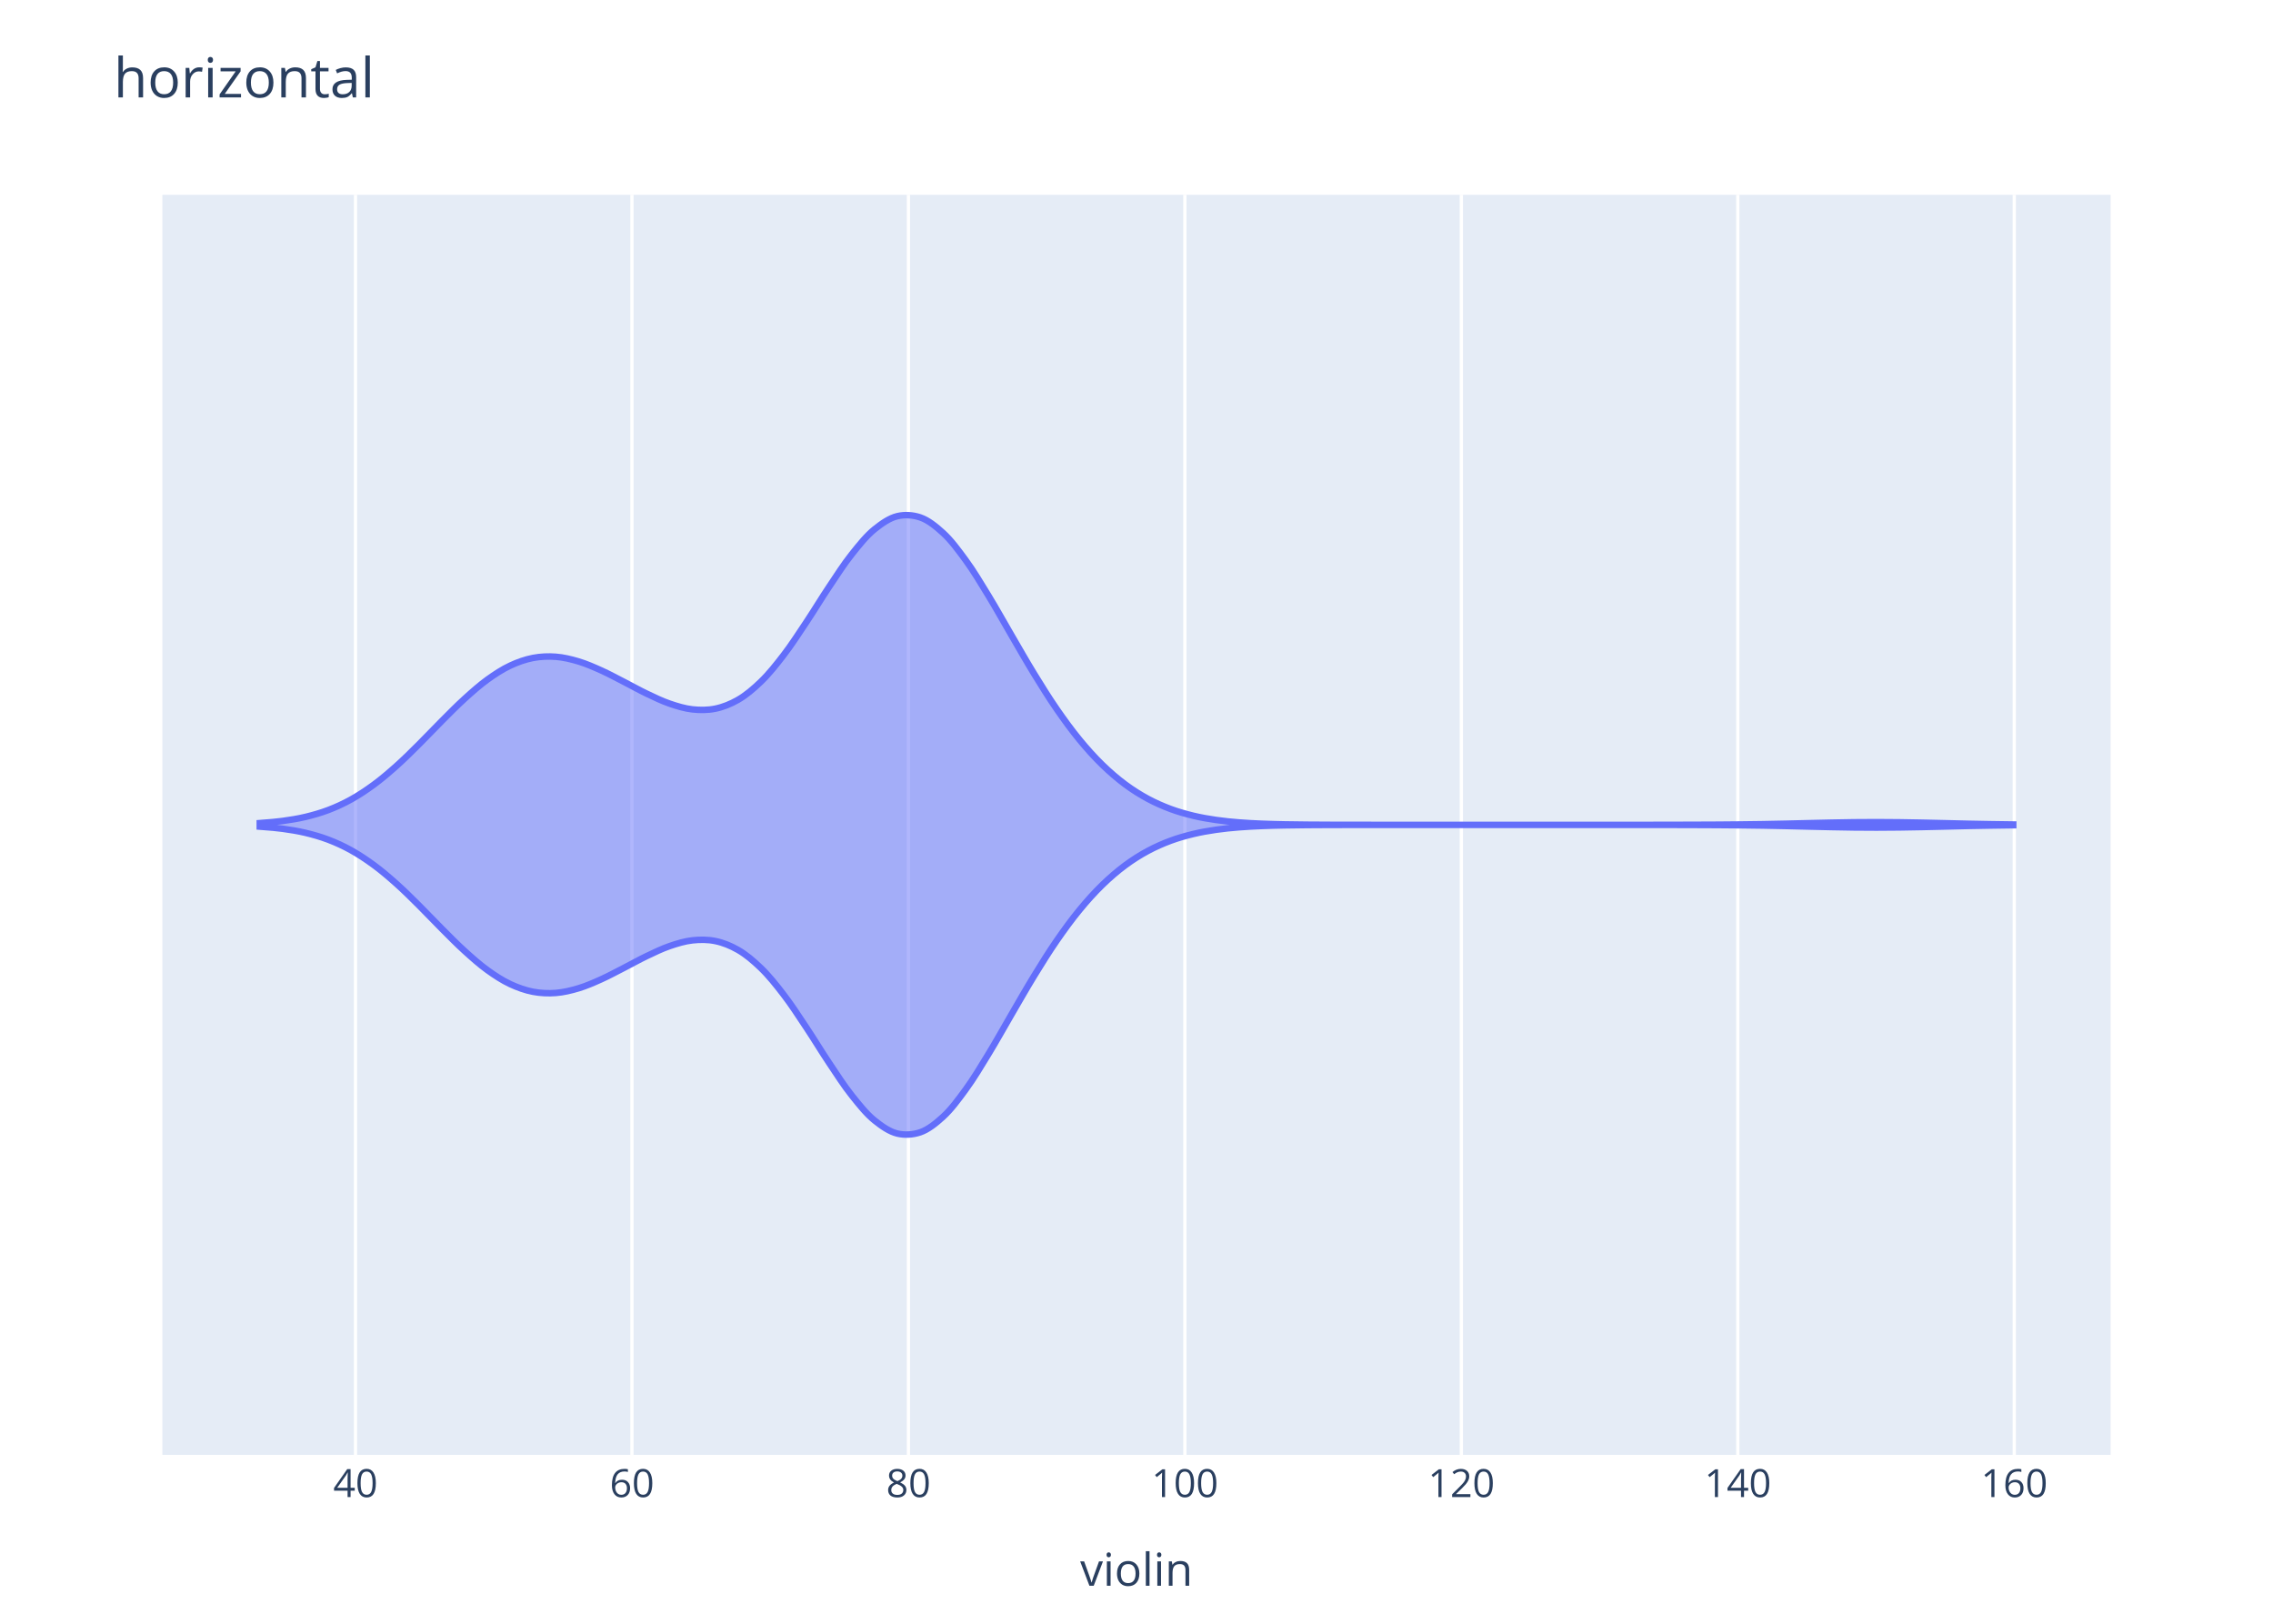
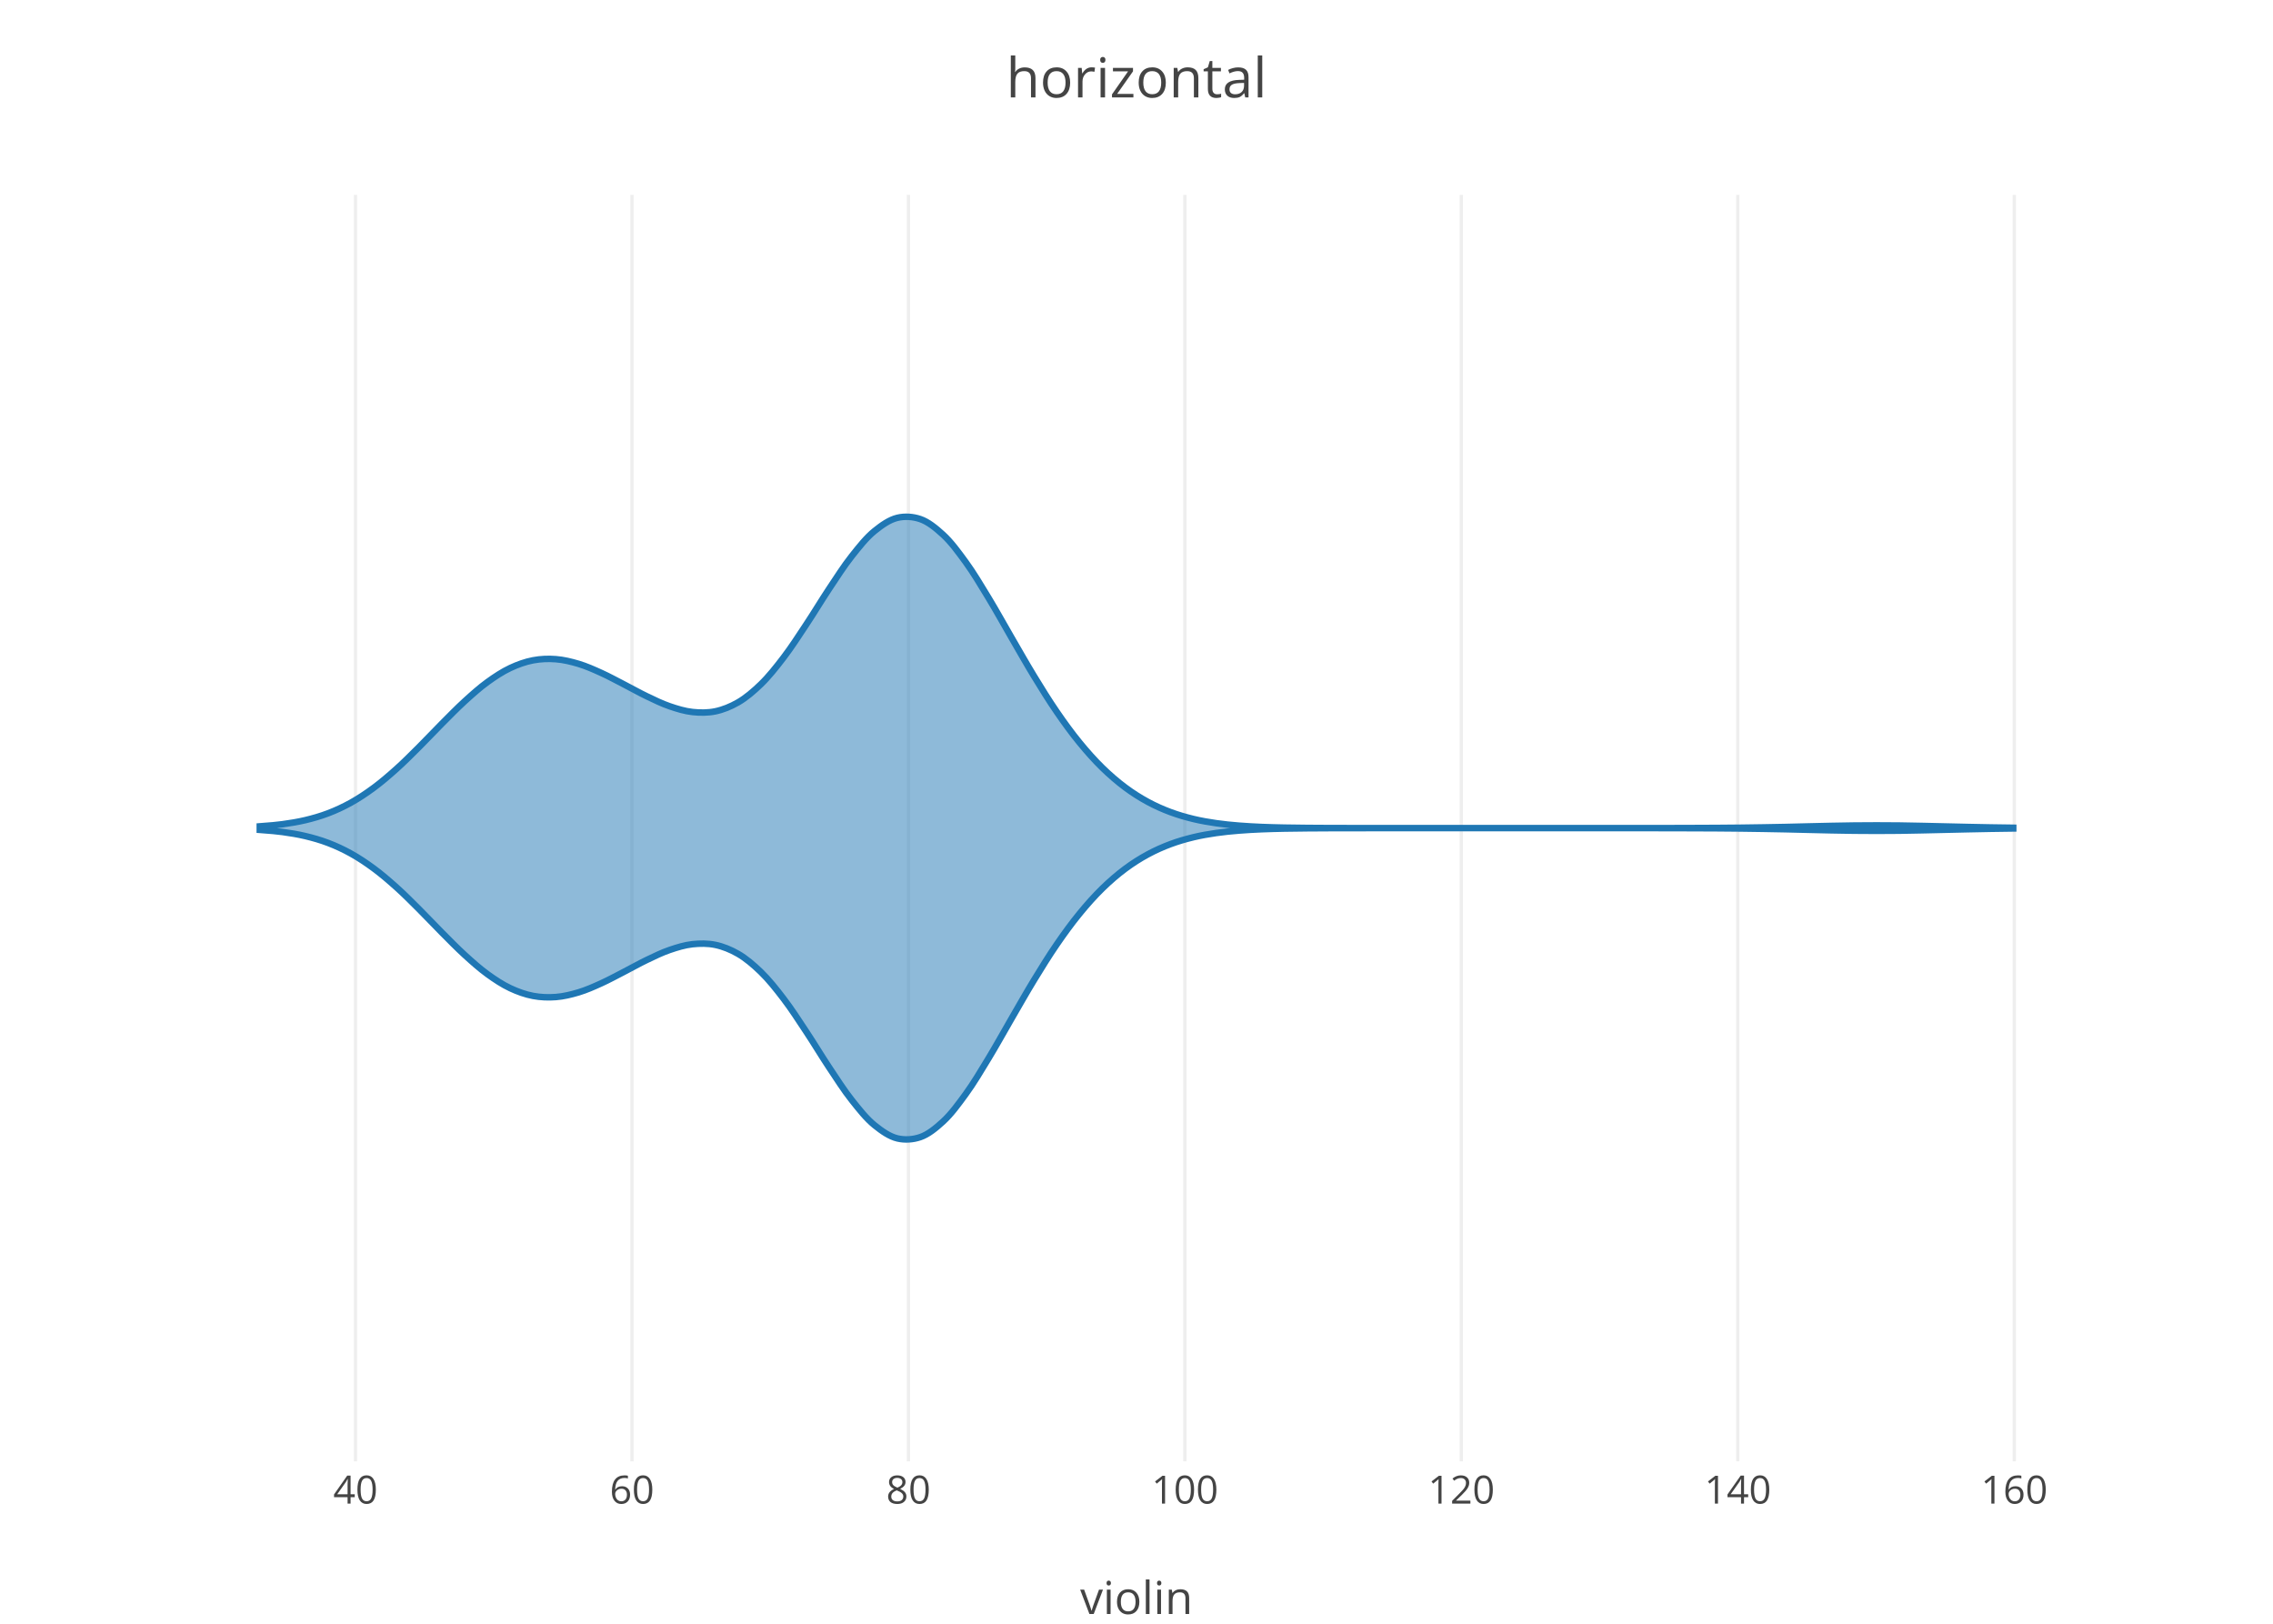
<svg xmlns="http://www.w3.org/2000/svg" class="main-svg" width="700" height="500" viewBox="0 0 700 500">
  <rect x="0" y="0" width="700" height="500" style="fill: rgb(255, 255, 255); fill-opacity: 1;" />
  <defs id="id-1">
    <g class="clips">
      <clipPath id="id-2" class="plotclip">
-         <rect width="600" height="388" />
+         <rect width="600" height="390" />
      </clipPath>
      <clipPath class="axesclip" id="id-3">
        <rect x="50" y="0" width="600" height="500" />
      </clipPath>
      <clipPath class="axesclip" id="id-4">
-         <rect x="0" y="60" width="700" height="388" />
+         <rect x="0" y="60" width="700" height="390" />
      </clipPath>
      <clipPath class="axesclip" id="id-5">
-         <rect x="50" y="60" width="600" height="388" />
+         <rect x="50" y="60" width="600" height="390" />
      </clipPath>
    </g>
    <g class="gradients" />
  </defs>
-   <g class="bglayer">
-     <rect class="bg" x="50" y="60" width="600" height="388" style="fill: rgb(229, 236, 246); fill-opacity: 1; stroke-width: 0;" />
-   </g>
+   <g class="bglayer" />
  <g class="layer-below">
    <g class="imagelayer" />
    <g class="shapelayer" />
  </g>
  <g class="cartesianlayer">
    <g class="subplot xy">
      <g class="layer-subplot">
        <g class="shapelayer" />
        <g class="imagelayer" />
      </g>
      <g class="gridlayer">
        <g class="x">
-           <path class="xgrid crisp" transform="translate(109.48,0)" d="M0,60v388" style="stroke: rgb(255, 255, 255); stroke-opacity: 1; stroke-width: 1px;" />
-           <path class="xgrid crisp" transform="translate(194.62,0)" d="M0,60v388" style="stroke: rgb(255, 255, 255); stroke-opacity: 1; stroke-width: 1px;" />
-           <path class="xgrid crisp" transform="translate(279.76,0)" d="M0,60v388" style="stroke: rgb(255, 255, 255); stroke-opacity: 1; stroke-width: 1px;" />
-           <path class="xgrid crisp" transform="translate(364.9,0)" d="M0,60v388" style="stroke: rgb(255, 255, 255); stroke-opacity: 1; stroke-width: 1px;" />
-           <path class="xgrid crisp" transform="translate(450.04,0)" d="M0,60v388" style="stroke: rgb(255, 255, 255); stroke-opacity: 1; stroke-width: 1px;" />
-           <path class="xgrid crisp" transform="translate(535.18,0)" d="M0,60v388" style="stroke: rgb(255, 255, 255); stroke-opacity: 1; stroke-width: 1px;" />
-           <path class="xgrid crisp" transform="translate(620.32,0)" d="M0,60v388" style="stroke: rgb(255, 255, 255); stroke-opacity: 1; stroke-width: 1px;" />
+           <path class="xgrid crisp" transform="translate(109.48,0)" d="M0,60v390" style="stroke: rgb(238, 238, 238); stroke-opacity: 1; stroke-width: 1px;" />
+           <path class="xgrid crisp" transform="translate(194.62,0)" d="M0,60v390" style="stroke: rgb(238, 238, 238); stroke-opacity: 1; stroke-width: 1px;" />
+           <path class="xgrid crisp" transform="translate(279.76,0)" d="M0,60v390" style="stroke: rgb(238, 238, 238); stroke-opacity: 1; stroke-width: 1px;" />
+           <path class="xgrid crisp" transform="translate(364.9,0)" d="M0,60v390" style="stroke: rgb(238, 238, 238); stroke-opacity: 1; stroke-width: 1px;" />
+           <path class="xgrid crisp" transform="translate(450.04,0)" d="M0,60v390" style="stroke: rgb(238, 238, 238); stroke-opacity: 1; stroke-width: 1px;" />
+           <path class="xgrid crisp" transform="translate(535.18,0)" d="M0,60v390" style="stroke: rgb(238, 238, 238); stroke-opacity: 1; stroke-width: 1px;" />
+           <path class="xgrid crisp" transform="translate(620.32,0)" d="M0,60v390" style="stroke: rgb(238, 238, 238); stroke-opacity: 1; stroke-width: 1px;" />
        </g>
        <g class="y" />
      </g>
      <g class="zerolinelayer" />
      <path class="xlines-below" />
      <path class="ylines-below" />
      <g class="overlines-below" />
      <g class="xaxislayer-below" />
      <g class="yaxislayer-below" />
      <g class="overaxes-below" />
      <g class="plot" transform="translate(50,60)" clip-path="url('#id-2')">
        <g class="violinlayer mlayer">
          <g class="trace violins" style="opacity: 1;">
-             <path class="violin" d="M30,193.46Q34.68,193.12 37.01,192.8C39.36,192.48 41.71,192.11 44.03,191.56C46.38,191 48.73,190.33 51.04,189.46C53.41,188.56 55.76,187.49 58.05,186.22C60.43,184.9 62.77,183.35 65.06,181.67C67.45,179.92 69.78,177.92 72.08,175.87C74.46,173.75 76.77,171.43 79.09,169.13C81.44,166.8 83.75,164.32 86.1,161.98C88.43,159.66 90.74,157.28 93.12,155.13C95.42,153.05 97.73,150.98 100.13,149.25C102.41,147.61 104.74,146.08 107.14,144.96C109.42,143.9 111.79,143.05 114.16,142.6C116.47,142.16 118.84,142.06 121.17,142.24C123.52,142.42 125.87,142.99 128.18,143.68C130.55,144.39 132.88,145.42 135.19,146.46C137.55,147.52 139.87,148.8 142.21,149.99C144.55,151.18 146.86,152.5 149.22,153.62C151.54,154.72 153.86,155.86 156.23,156.67C158.54,157.46 160.89,158.18 163.25,158.44C165.57,158.69 167.96,158.7 170.26,158.23C172.64,157.75 175.02,156.79 177.27,155.5C179.72,154.1 182.05,152.1 184.29,149.95C186.75,147.59 189.04,144.7 191.3,141.76C193.72,138.62 196,135.07 198.31,131.61C200.68,128.06 202.95,124.27 205.32,120.73C207.63,117.28 209.9,113.71 212.34,110.65C214.59,107.83 216.85,104.97 219.35,102.96C221.56,101.19 223.93,99.52 226.36,98.94C228.62,98.4 231.14,98.57 233.38,99.32C235.84,100.15 238.19,102.07 240.39,104.07C242.9,106.35 245.15,109.44 247.4,112.51C249.85,115.85 252.12,119.68 254.42,123.44C256.8,127.34 259.09,131.49 261.43,135.5C263.76,139.49 266.07,143.57 268.44,147.44C270.74,151.19 273.05,154.91 275.45,158.38C277.73,161.68 280.06,164.88 282.47,167.81C284.74,170.57 287.07,173.17 289.48,175.51C291.75,177.71 294.09,179.74 296.49,181.52C298.77,183.21 301.12,184.7 303.51,185.98C305.8,187.21 308.15,188.24 310.52,189.12C312.83,189.98 315.18,190.63 317.53,191.2C319.85,191.76 322.2,192.16 324.55,192.5C326.88,192.84 329.22,193.06 331.56,193.25C333.89,193.44 336.23,193.55 338.57,193.65C340.91,193.75 343.24,193.8 345.58,193.85C347.92,193.9 350.26,193.92 352.6,193.94C354.94,193.96 357.27,193.97 359.61,193.98C361.95,193.99 364.28,193.99 366.62,193.99C368.96,193.99 371.3,194 373.64,194C375.98,194 378.31,194 380.65,194C382.99,194 385.32,194 387.66,194C390,194 392.34,194 394.68,194C397.02,194 399.35,194 401.69,194C404.03,194 406.36,194 408.7,194C411.04,194 413.37,194 415.71,194C418.05,194 420.39,194 422.73,194C425.07,194 427.4,194 429.74,194C432.08,194 434.41,194 436.75,194C439.09,194 441.43,194 443.77,194C446.11,194 448.44,194 450.78,194C453.12,194 455.45,194 457.79,194C460.13,194 462.47,194 464.81,193.99C467.15,193.99 469.48,193.98 471.82,193.97C474.16,193.96 476.49,193.95 478.83,193.94C481.17,193.92 483.5,193.9 485.84,193.88C488.18,193.85 490.52,193.83 492.86,193.79C495.2,193.75 497.53,193.7 499.87,193.65C502.21,193.6 504.54,193.53 506.88,193.48C509.22,193.42 511.56,193.37 513.9,193.32C516.24,193.27 518.57,193.23 520.91,193.2C523.25,193.17 525.58,193.16 527.92,193.16C530.26,193.16 532.6,193.18 534.94,193.21C537.28,193.24 539.61,193.28 541.95,193.33C544.29,193.38 546.62,193.44 548.96,193.49C551.3,193.55 553.63,193.61 555.97,193.66C558.31,193.71 560.65,193.75 562.99,193.79Q565.33,193.83 570,193.89L570,194.11Q565.33,194.17 562.99,194.21C560.65,194.25 558.31,194.29 555.97,194.34C553.63,194.39 551.3,194.45 548.96,194.51C546.62,194.56 544.29,194.62 541.95,194.67C539.61,194.72 537.28,194.76 534.94,194.79C532.6,194.82 530.26,194.84 527.92,194.84C525.58,194.84 523.25,194.83 520.91,194.8C518.57,194.77 516.24,194.73 513.9,194.68C511.56,194.63 509.22,194.58 506.88,194.52C504.54,194.47 502.21,194.4 499.87,194.35C497.53,194.3 495.2,194.25 492.86,194.21C490.52,194.17 488.18,194.15 485.84,194.12C483.5,194.1 481.17,194.08 478.83,194.06C476.49,194.05 474.16,194.04 471.82,194.03C469.48,194.02 467.15,194.01 464.81,194.01C462.47,194 460.13,194 457.79,194C455.45,194 453.12,194 450.78,194C448.44,194 446.11,194 443.77,194C441.43,194 439.09,194 436.75,194C434.41,194 432.08,194 429.74,194C427.4,194 425.07,194 422.73,194C420.39,194 418.05,194 415.71,194C413.37,194 411.04,194 408.7,194C406.36,194 404.03,194 401.69,194C399.35,194 397.02,194 394.68,194C392.34,194 390,194 387.66,194C385.32,194 382.99,194 380.65,194C378.31,194 375.98,194 373.64,194C371.3,194 368.96,194.01 366.62,194.01C364.28,194.01 361.95,194.01 359.61,194.02C357.27,194.03 354.94,194.04 352.6,194.06C350.26,194.08 347.92,194.1 345.58,194.15C343.24,194.2 340.91,194.25 338.57,194.35C336.23,194.45 333.89,194.56 331.56,194.75C329.22,194.94 326.88,195.16 324.55,195.5C322.2,195.84 319.85,196.24 317.53,196.8C315.18,197.37 312.83,198.02 310.52,198.88C308.15,199.76 305.8,200.79 303.51,202.02C301.12,203.3 298.77,204.79 296.49,206.48C294.09,208.26 291.75,210.29 289.48,212.49C287.07,214.83 284.74,217.43 282.47,220.19C280.06,223.12 277.73,226.32 275.45,229.62C273.05,233.09 270.74,236.81 268.44,240.56C266.07,244.43 263.76,248.51 261.43,252.5C259.09,256.51 256.8,260.66 254.42,264.56C252.12,268.32 249.85,272.15 247.4,275.49C245.15,278.56 242.9,281.65 240.39,283.93C238.19,285.93 235.84,287.85 233.38,288.68C231.14,289.43 228.62,289.6 226.36,289.06C223.93,288.48 221.56,286.81 219.35,285.04C216.85,283.03 214.59,280.17 212.34,277.35C209.9,274.29 207.63,270.72 205.32,267.27C202.95,263.73 200.68,259.94 198.31,256.39C196,252.93 193.72,249.38 191.3,246.24C189.04,243.3 186.75,240.41 184.29,238.05C182.05,235.9 179.72,233.9 177.27,232.5C175.02,231.21 172.64,230.25 170.26,229.77C167.96,229.3 165.57,229.31 163.25,229.56C160.89,229.82 158.54,230.54 156.23,231.33C153.86,232.14 151.54,233.28 149.22,234.38C146.86,235.5 144.55,236.82 142.21,238.01C139.87,239.2 137.55,240.48 135.19,241.54C132.88,242.58 130.55,243.61 128.18,244.32C125.87,245.01 123.52,245.58 121.17,245.76C118.84,245.94 116.47,245.84 114.16,245.4C111.79,244.95 109.42,244.1 107.14,243.04C104.74,241.92 102.41,240.39 100.13,238.75C97.73,237.02 95.42,234.95 93.12,232.87C90.74,230.72 88.43,228.34 86.1,226.02C83.75,223.68 81.44,221.2 79.09,218.87C76.77,216.57 74.46,214.25 72.08,212.13C69.78,210.08 67.45,208.08 65.06,206.33C62.77,204.65 60.43,203.1 58.05,201.78C55.76,200.51 53.41,199.44 51.04,198.54C48.73,197.67 46.38,197 44.03,196.44C41.71,195.89 39.36,195.52 37.01,195.2Q34.68,194.88 30,194.54Z" style="vector-effect: non-scaling-stroke; stroke-width: 2px; stroke: rgb(99, 110, 250); stroke-opacity: 1; fill: rgb(99, 110, 250); fill-opacity: 0.5;" />
+             <path class="violin" d="M30,194.46Q34.68,194.12 37.01,193.8C39.36,193.48 41.71,193.1 44.03,192.55C46.38,191.99 48.73,191.32 51.04,190.44C53.41,189.54 55.76,188.45 58.05,187.18C60.43,185.86 62.77,184.3 65.06,182.61C67.45,180.85 69.78,178.84 72.08,176.78C74.46,174.65 76.77,172.31 79.09,170C81.44,167.66 83.75,165.18 86.1,162.82C88.43,160.49 90.74,158.1 93.12,155.93C95.42,153.84 97.73,151.76 100.13,150.02C102.41,148.37 104.74,146.83 107.14,145.7C109.42,144.63 111.79,143.78 114.16,143.33C116.47,142.89 118.84,142.8 121.17,142.98C123.52,143.16 125.87,143.73 128.18,144.42C130.55,145.13 132.88,146.17 135.19,147.22C137.55,148.29 139.87,149.57 142.21,150.77C144.55,151.97 146.86,153.29 149.22,154.42C151.54,155.53 153.86,156.67 156.23,157.48C158.54,158.27 160.89,158.99 163.25,159.25C165.57,159.5 167.96,159.52 170.26,159.05C172.64,158.56 175.02,157.59 177.27,156.3C179.72,154.89 182.05,152.89 184.29,150.73C186.75,148.35 189.04,145.45 191.3,142.49C193.72,139.33 196,135.77 198.31,132.29C200.68,128.73 202.95,124.91 205.32,121.35C207.63,117.89 209.9,114.3 212.34,111.22C214.59,108.39 216.84,105.51 219.35,103.49C221.56,101.71 223.93,100.03 226.36,99.45C228.62,98.91 231.14,99.07 233.38,99.83C235.84,100.66 238.19,102.6 240.39,104.61C242.9,106.9 245.15,110.01 247.4,113.09C249.85,116.45 252.12,120.3 254.42,124.08C256.8,128 259.09,132.17 261.43,136.2C263.76,140.21 266.07,144.31 268.44,148.2C270.74,151.97 273.05,155.71 275.45,159.2C277.73,162.52 280.06,165.73 282.47,168.67C284.74,171.44 287.07,174.07 289.48,176.42C291.75,178.63 294.09,180.66 296.49,182.45C298.77,184.15 301.12,185.64 303.51,186.93C305.8,188.17 308.15,189.21 310.52,190.09C312.83,190.95 315.18,191.62 317.53,192.19C319.85,192.75 322.2,193.15 324.55,193.49C326.88,193.83 329.22,194.05 331.56,194.24C333.89,194.43 336.23,194.55 338.57,194.65C340.91,194.75 343.24,194.8 345.58,194.85C347.92,194.9 350.26,194.92 352.6,194.94C354.94,194.96 357.27,194.97 359.61,194.98C361.95,194.99 364.28,194.99 366.62,194.99C368.96,194.99 371.3,195 373.64,195C375.98,195 378.31,195 380.65,195C382.99,195 385.32,195 387.66,195C390,195 392.34,195 394.68,195C397.02,195 399.35,195 401.69,195C404.03,195 406.36,195 408.7,195C411.04,195 413.37,195 415.71,195C418.05,195 420.39,195 422.73,195C425.07,195 427.4,195 429.74,195C432.08,195 434.41,195 436.75,195C439.09,195 441.43,195 443.77,195C446.11,195 448.44,195 450.78,195C453.12,195 455.45,195 457.79,195C460.13,195 462.47,195 464.81,194.99C467.15,194.99 469.48,194.98 471.82,194.97C474.16,194.96 476.49,194.95 478.83,194.94C481.17,194.92 483.5,194.91 485.84,194.88C488.18,194.85 490.52,194.82 492.86,194.78C495.2,194.74 497.53,194.7 499.87,194.65C502.21,194.6 504.54,194.53 506.88,194.48C509.22,194.42 511.56,194.37 513.9,194.32C516.24,194.27 518.57,194.23 520.91,194.2C523.25,194.17 525.58,194.16 527.92,194.16C530.26,194.16 532.6,194.17 534.94,194.2C537.28,194.23 539.61,194.28 541.95,194.33C544.29,194.38 546.62,194.44 548.96,194.49C551.3,194.54 553.63,194.6 555.97,194.65C558.31,194.7 560.65,194.75 562.99,194.79Q565.33,194.83 570,194.89L570,195.11Q565.33,195.17 562.99,195.21C560.65,195.25 558.31,195.3 555.97,195.35C553.63,195.4 551.3,195.46 548.96,195.51C546.62,195.56 544.29,195.62 541.95,195.67C539.61,195.72 537.28,195.77 534.94,195.8C532.6,195.83 530.26,195.84 527.92,195.84C525.58,195.84 523.25,195.83 520.91,195.8C518.57,195.77 516.24,195.73 513.9,195.68C511.56,195.63 509.22,195.58 506.88,195.52C504.54,195.47 502.21,195.4 499.87,195.35C497.53,195.3 495.2,195.26 492.86,195.22C490.52,195.18 488.18,195.15 485.84,195.12C483.5,195.09 481.17,195.08 478.83,195.06C476.49,195.05 474.16,195.04 471.82,195.03C469.48,195.02 467.15,195.01 464.81,195.01C462.47,195 460.13,195 457.79,195C455.45,195 453.12,195 450.78,195C448.44,195 446.11,195 443.77,195C441.43,195 439.09,195 436.75,195C434.41,195 432.08,195 429.74,195C427.4,195 425.07,195 422.73,195C420.39,195 418.05,195 415.71,195C413.37,195 411.04,195 408.7,195C406.36,195 404.03,195 401.69,195C399.35,195 397.02,195 394.68,195C392.34,195 390,195 387.66,195C385.32,195 382.99,195 380.65,195C378.31,195 375.98,195 373.64,195C371.3,195 368.96,195.01 366.62,195.01C364.28,195.01 361.95,195.01 359.61,195.02C357.27,195.03 354.94,195.04 352.6,195.06C350.26,195.08 347.92,195.1 345.58,195.15C343.24,195.2 340.91,195.25 338.57,195.35C336.23,195.45 333.89,195.57 331.56,195.76C329.22,195.95 326.88,196.17 324.55,196.51C322.2,196.85 319.85,197.25 317.53,197.81C315.18,198.38 312.83,199.05 310.52,199.91C308.15,200.79 305.8,201.83 303.51,203.07C301.12,204.36 298.77,205.85 296.49,207.55C294.09,209.34 291.75,211.37 289.48,213.58C287.07,215.93 284.74,218.56 282.47,221.33C280.06,224.27 277.73,227.48 275.45,230.8C273.05,234.29 270.74,238.03 268.44,241.8C266.07,245.69 263.76,249.79 261.43,253.8C259.09,257.83 256.8,262 254.42,265.92C252.12,269.7 249.85,273.55 247.4,276.91C245.15,279.99 242.9,283.1 240.39,285.39C238.19,287.4 235.84,289.34 233.38,290.17C231.14,290.93 228.62,291.09 226.36,290.55C223.93,289.97 221.56,288.29 219.35,286.51C216.84,284.49 214.59,281.61 212.34,278.78C209.9,275.7 207.63,272.11 205.32,268.65C202.95,265.09 200.68,261.27 198.31,257.71C196,254.23 193.72,250.67 191.3,247.51C189.04,244.55 186.75,241.65 184.29,239.27C182.05,237.11 179.72,235.11 177.27,233.7C175.02,232.41 172.64,231.44 170.26,230.95C167.96,230.48 165.57,230.5 163.25,230.75C160.89,231.01 158.54,231.73 156.23,232.52C153.86,233.33 151.54,234.47 149.22,235.58C146.86,236.71 144.55,238.03 142.21,239.23C139.87,240.43 137.55,241.71 135.19,242.78C132.88,243.83 130.55,244.87 128.18,245.58C125.87,246.27 123.52,246.84 121.17,247.02C118.84,247.2 116.47,247.11 114.16,246.67C111.79,246.22 109.42,245.37 107.14,244.3C104.74,243.17 102.41,241.63 100.13,239.98C97.73,238.24 95.42,236.16 93.12,234.07C90.74,231.9 88.43,229.51 86.1,227.18C83.75,224.82 81.44,222.34 79.09,220C76.77,217.69 74.46,215.35 72.08,213.22C69.78,211.16 67.45,209.15 65.06,207.39C62.77,205.7 60.43,204.14 58.05,202.82C55.76,201.55 53.41,200.46 51.04,199.56C48.73,198.68 46.38,198.01 44.03,197.45C41.71,196.9 39.36,196.52 37.01,196.2Q34.68,195.88 30,195.54Z" style="vector-effect: non-scaling-stroke; stroke-width: 2px; stroke: rgb(31, 119, 180); stroke-opacity: 1; fill: rgb(31, 119, 180); fill-opacity: 0.5;" />
          </g>
        </g>
      </g>
      <g class="overplot" />
      <path class="xlines-above crisp" d="M0,0" style="fill: none;" />
      <path class="ylines-above crisp" d="M0,0" style="fill: none;" />
      <g class="overlines-above" />
      <g class="xaxislayer-above">
        <g class="xtick">
-           <text text-anchor="middle" x="0" y="461" transform="translate(109.48,0)" style="font-family: 'Open Sans', verdana, arial, sans-serif; font-size: 12px; fill: rgb(42, 63, 95); fill-opacity: 1; white-space: pre;">
+           <text text-anchor="middle" x="0" y="463" transform="translate(109.48,0)" style="font-family: 'Open Sans', verdana, arial, sans-serif; font-size: 12px; fill: rgb(68, 68, 68); fill-opacity: 1; white-space: pre;">
40</text>
        </g>
        <g class="xtick">
-           <text text-anchor="middle" x="0" y="461" transform="translate(194.62,0)" style="font-family: 'Open Sans', verdana, arial, sans-serif; font-size: 12px; fill: rgb(42, 63, 95); fill-opacity: 1; white-space: pre;">
+           <text text-anchor="middle" x="0" y="463" transform="translate(194.62,0)" style="font-family: 'Open Sans', verdana, arial, sans-serif; font-size: 12px; fill: rgb(68, 68, 68); fill-opacity: 1; white-space: pre;">
60</text>
        </g>
        <g class="xtick">
-           <text text-anchor="middle" x="0" y="461" transform="translate(279.76,0)" style="font-family: 'Open Sans', verdana, arial, sans-serif; font-size: 12px; fill: rgb(42, 63, 95); fill-opacity: 1; white-space: pre;">
+           <text text-anchor="middle" x="0" y="463" transform="translate(279.76,0)" style="font-family: 'Open Sans', verdana, arial, sans-serif; font-size: 12px; fill: rgb(68, 68, 68); fill-opacity: 1; white-space: pre;">
80</text>
        </g>
        <g class="xtick">
-           <text text-anchor="middle" x="0" y="461" transform="translate(364.9,0)" style="font-family: 'Open Sans', verdana, arial, sans-serif; font-size: 12px; fill: rgb(42, 63, 95); fill-opacity: 1; white-space: pre;">
+           <text text-anchor="middle" x="0" y="463" transform="translate(364.9,0)" style="font-family: 'Open Sans', verdana, arial, sans-serif; font-size: 12px; fill: rgb(68, 68, 68); fill-opacity: 1; white-space: pre;">
100</text>
        </g>
        <g class="xtick">
-           <text text-anchor="middle" x="0" y="461" transform="translate(450.04,0)" style="font-family: 'Open Sans', verdana, arial, sans-serif; font-size: 12px; fill: rgb(42, 63, 95); fill-opacity: 1; white-space: pre;">
+           <text text-anchor="middle" x="0" y="463" transform="translate(450.04,0)" style="font-family: 'Open Sans', verdana, arial, sans-serif; font-size: 12px; fill: rgb(68, 68, 68); fill-opacity: 1; white-space: pre;">
120</text>
        </g>
        <g class="xtick">
-           <text text-anchor="middle" x="0" y="461" transform="translate(535.18,0)" style="font-family: 'Open Sans', verdana, arial, sans-serif; font-size: 12px; fill: rgb(42, 63, 95); fill-opacity: 1; white-space: pre;">
+           <text text-anchor="middle" x="0" y="463" transform="translate(535.18,0)" style="font-family: 'Open Sans', verdana, arial, sans-serif; font-size: 12px; fill: rgb(68, 68, 68); fill-opacity: 1; white-space: pre;">
140</text>
        </g>
        <g class="xtick">
-           <text text-anchor="middle" x="0" y="461" transform="translate(620.32,0)" style="font-family: 'Open Sans', verdana, arial, sans-serif; font-size: 12px; fill: rgb(42, 63, 95); fill-opacity: 1; white-space: pre;">
+           <text text-anchor="middle" x="0" y="463" transform="translate(620.32,0)" style="font-family: 'Open Sans', verdana, arial, sans-serif; font-size: 12px; fill: rgb(68, 68, 68); fill-opacity: 1; white-space: pre;">
160</text>
        </g>
      </g>
      <g class="yaxislayer-above">
        <g class="ytick">
-           <text text-anchor="end" x="49" y="4.2" transform="translate(0,254)" style="font-family: 'Open Sans', verdana, arial, sans-serif; font-size: 12px; fill: rgb(42, 63, 95); fill-opacity: 1; white-space: pre;">
+           <text text-anchor="end" x="49" y="4.2" transform="translate(0,255)" style="font-family: 'Open Sans', verdana, arial, sans-serif; font-size: 12px; fill: rgb(68, 68, 68); fill-opacity: 1; white-space: pre;">
</text>
        </g>
      </g>
      <g class="overaxes-above" />
    </g>
  </g>
  <g class="polarlayer" />
  <g class="ternarylayer" />
  <g class="geolayer" />
  <g class="funnelarealayer" />
  <g class="pielayer" />
  <g class="treemaplayer" />
  <g class="sunburstlayer" />
  <g class="glimages" />
  <defs id="id-6">
    <g class="clips" />
  </defs>
  <g class="layer-above">
    <g class="imagelayer" />
    <g class="shapelayer" />
  </g>
  <g class="infolayer">
    <g class="g-gtitle">
-       <text class="gtitle" x="35" y="30" text-anchor="start" dy="0em" style="font-family: 'Open Sans', verdana, arial, sans-serif; font-size: 17px; fill: rgb(42, 63, 95); opacity: 1; font-weight: normal; white-space: pre;">
+       <text class="gtitle" x="350" y="30" text-anchor="middle" dy="0em" style="font-family: 'Open Sans', verdana, arial, sans-serif; font-size: 17px; fill: rgb(68, 68, 68); opacity: 1; font-weight: normal; white-space: pre;">
horizontal</text>
    </g>
-     <g class="g-xtitle">
-       <text class="xtitle" x="350" y="488.3" text-anchor="middle" style="font-family: 'Open Sans', verdana, arial, sans-serif; font-size: 14px; fill: rgb(42, 63, 95); opacity: 1; font-weight: normal; white-space: pre;">
+     <g class="g-xtitle" transform="translate(0,-5)">
+       <text class="xtitle" x="350" y="502" text-anchor="middle" style="font-family: 'Open Sans', verdana, arial, sans-serif; font-size: 14px; fill: rgb(68, 68, 68); opacity: 1; font-weight: normal; white-space: pre;">
violin</text>
    </g>
    <g class="g-ytitle" />
  </g>
</svg>
